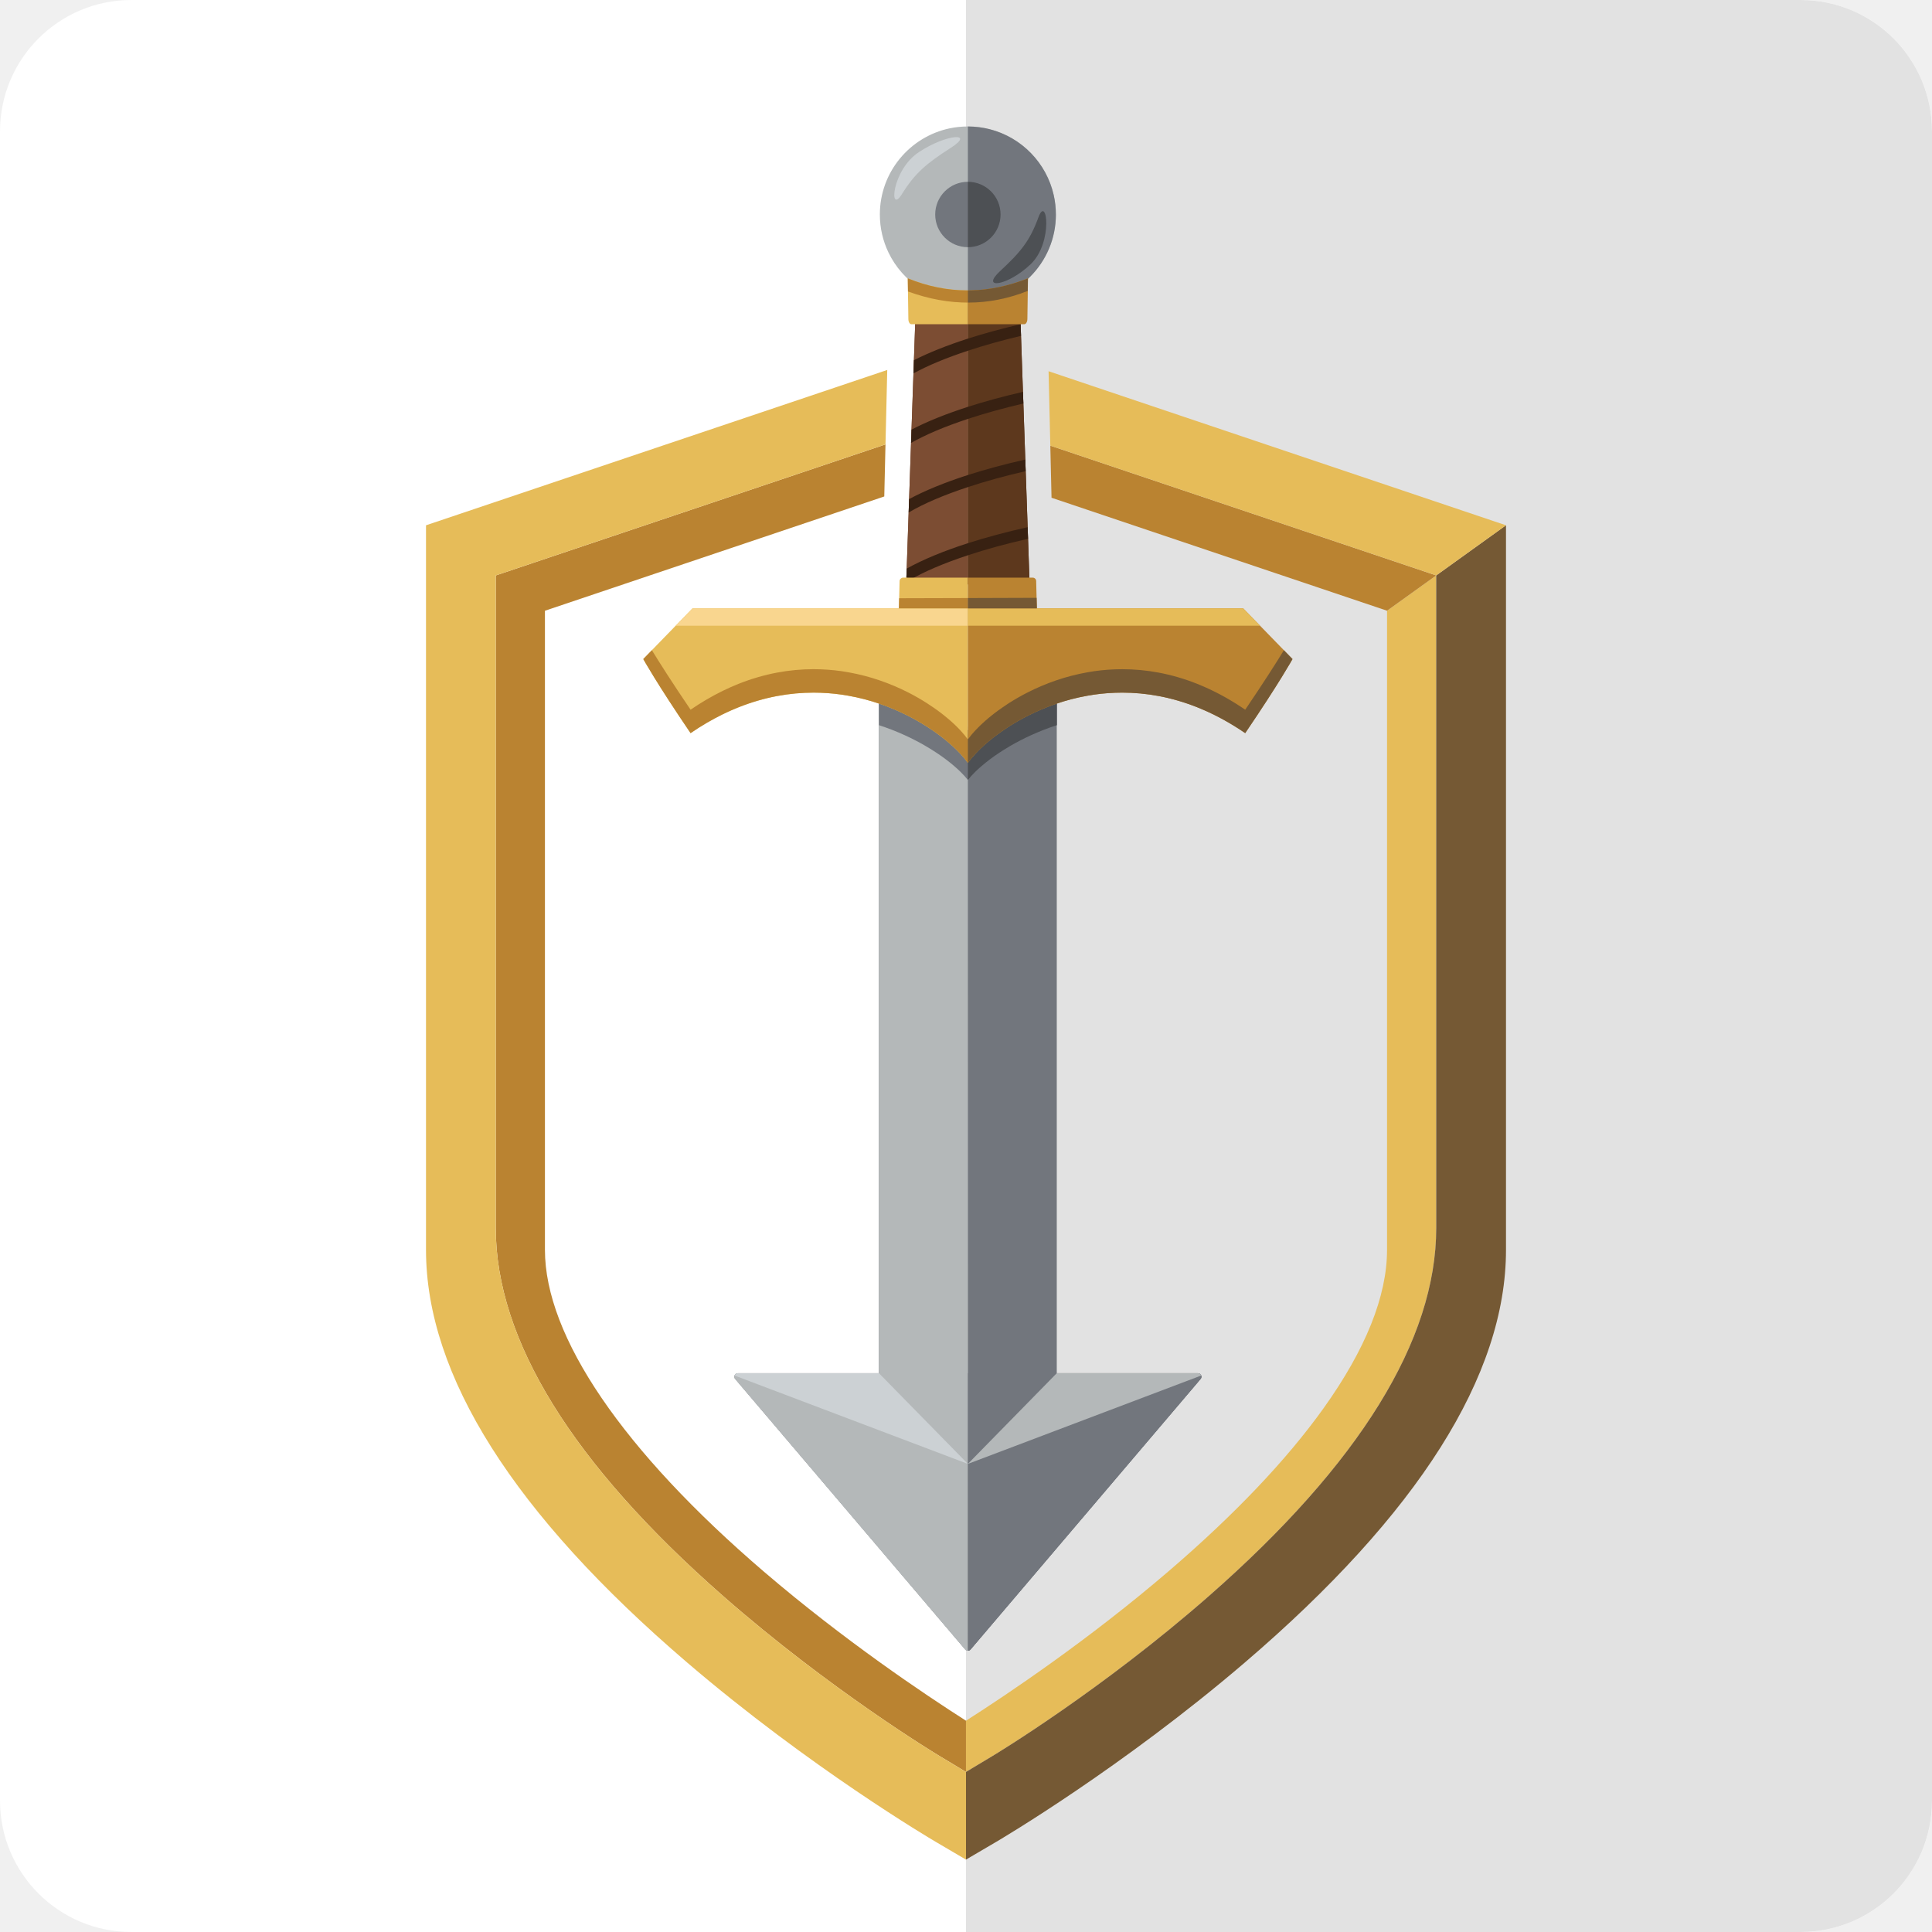
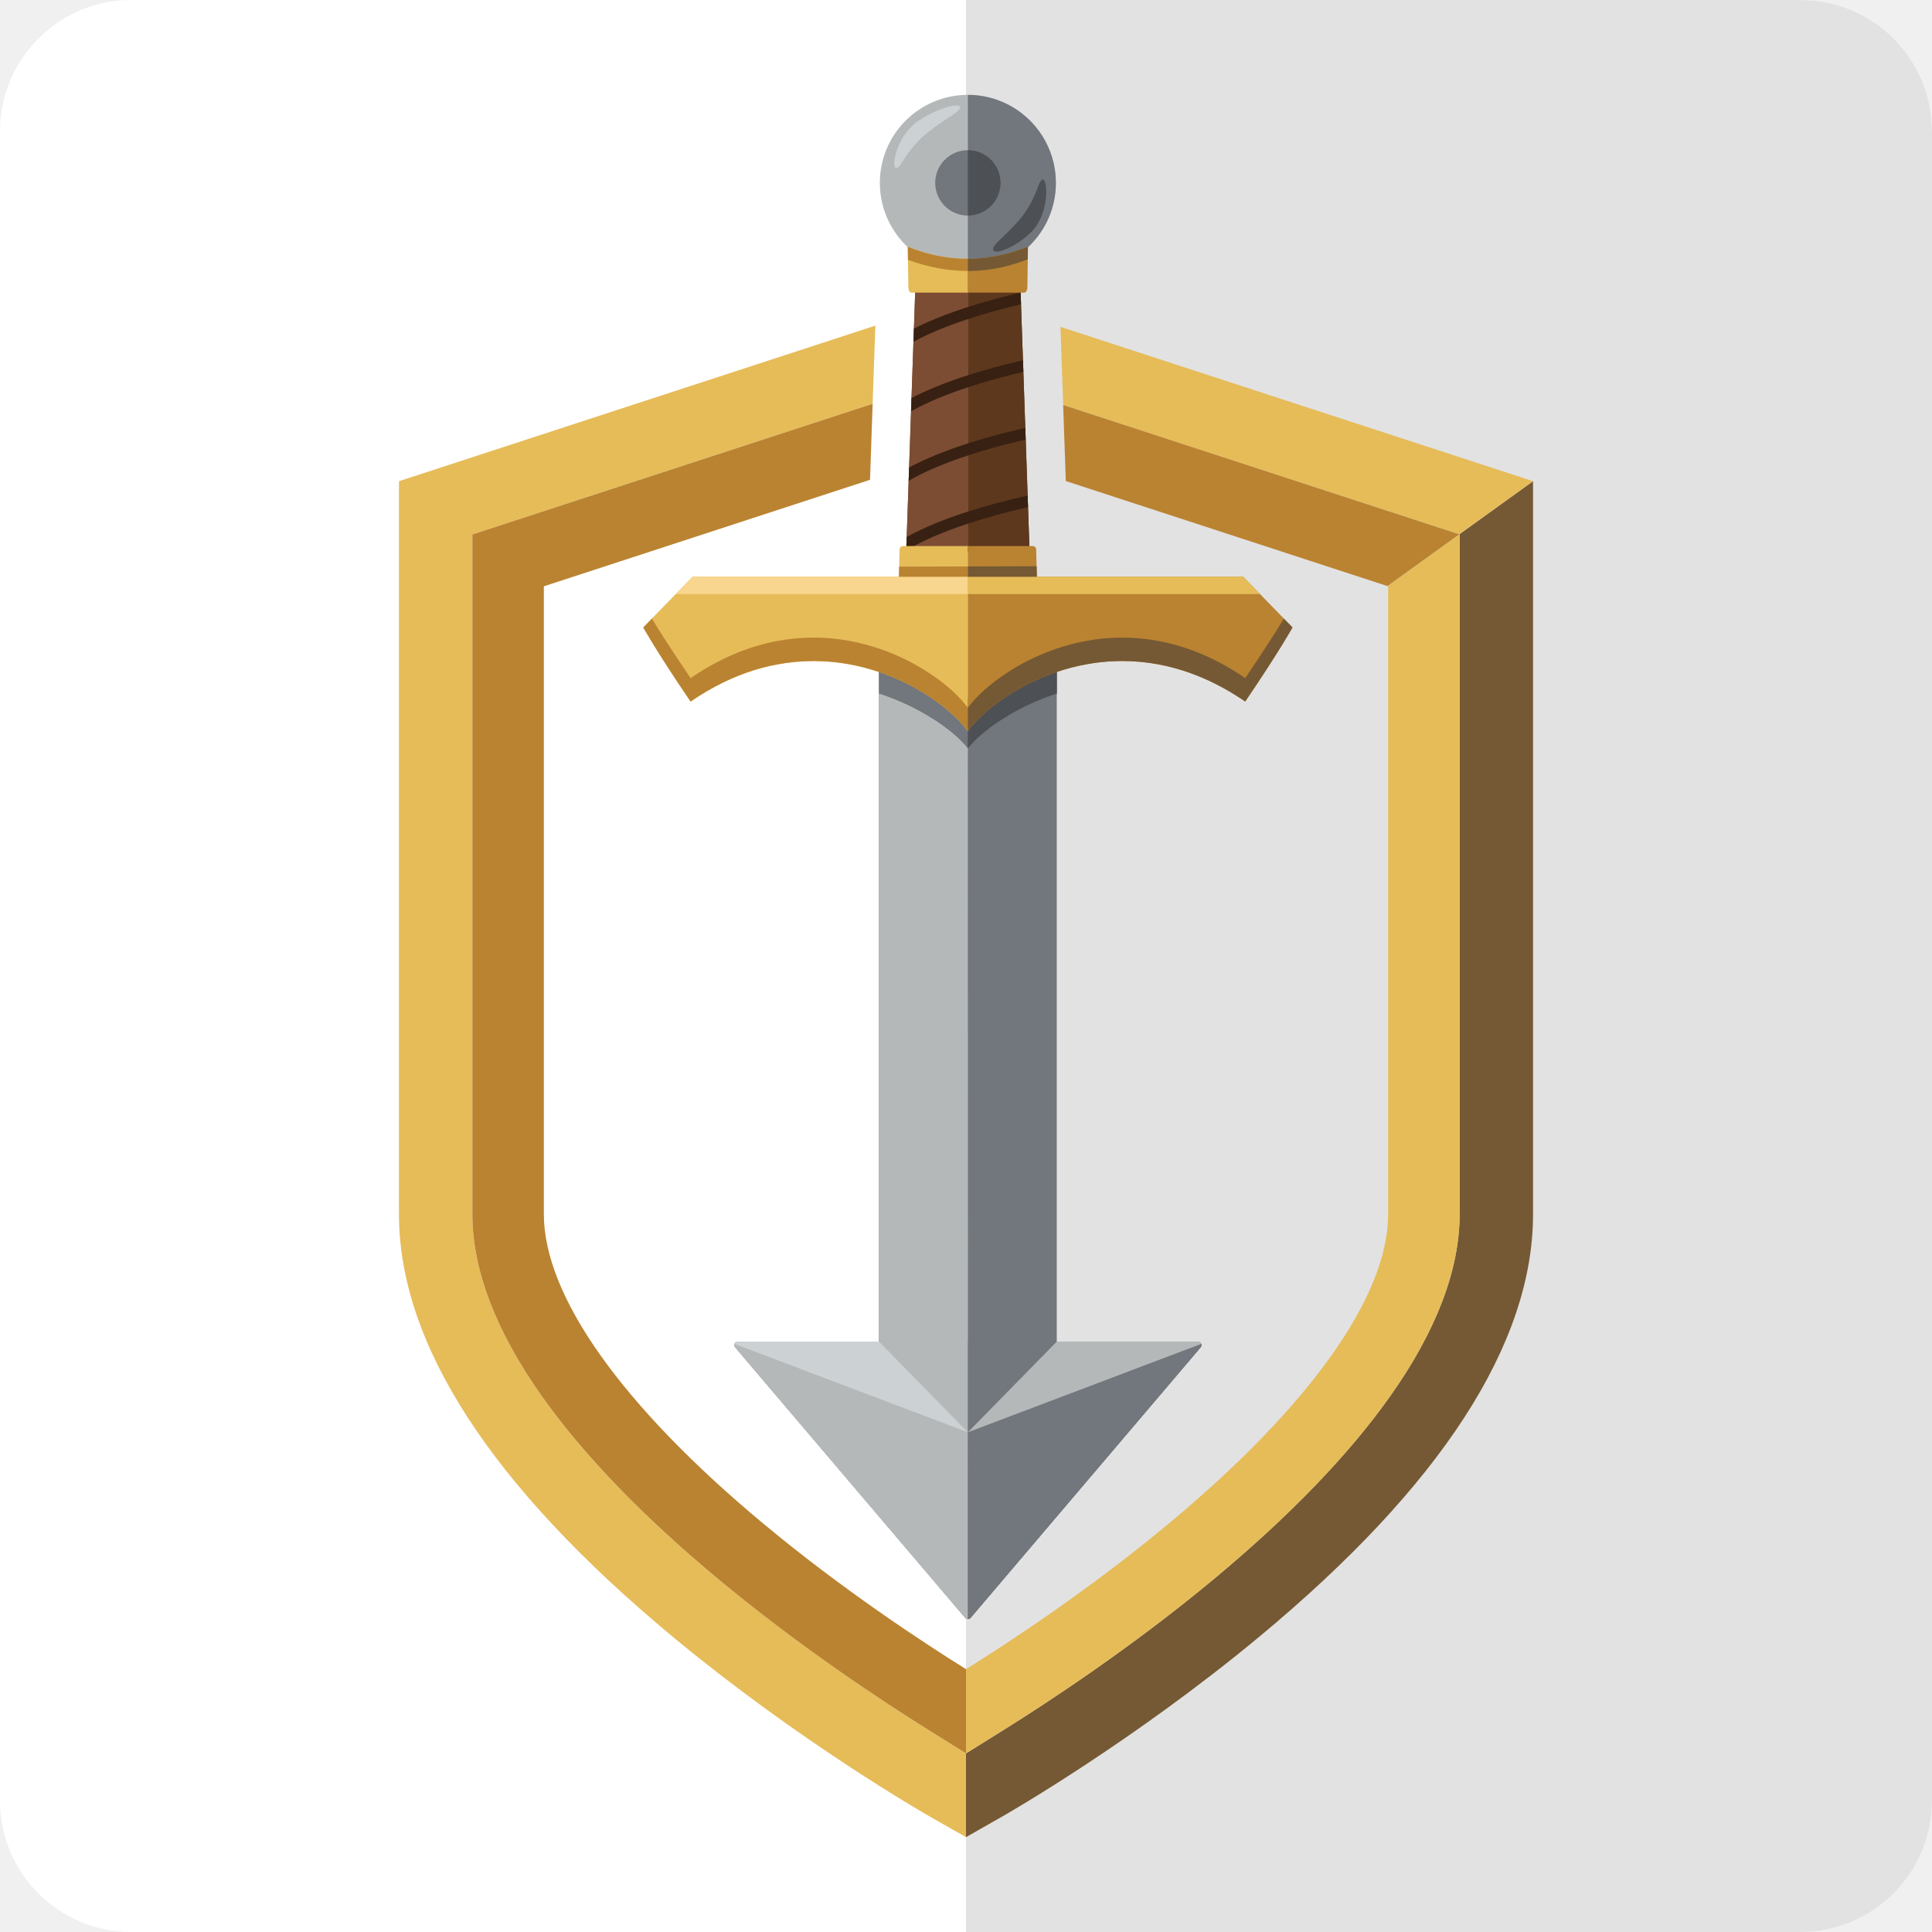
<svg xmlns="http://www.w3.org/2000/svg" id="Ebene_2" data-name="Ebene 2" viewBox="0 0 1000 1000">
  <defs>
    <style>
      .cls-1 {
        fill: #382112;
      }

      .cls-2 {
        fill: #b4b8b9;
      }

      .cls-3 {
        fill: #f9d68f;
      }

      .cls-4 {
        fill: #fff;
      }

      .cls-5 {
        fill: #e2e2e2;
      }

      .cls-6 {
        fill: #7c4d33;
      }

      .cls-7 {
        fill: #4d5054;
      }

      .cls-8 {
        fill: #72767d;
      }

      .cls-9 {
        fill: #ccd1d4;
      }

      .cls-10 {
        fill: #e6bc59;
      }

      .cls-11 {
        fill: #ba8331;
      }

      .cls-12 {
        fill: #5d381d;
      }

      .cls-13 {
        fill: #755934;
      }
    </style>
  </defs>
-   <g id="Ebene_2-2" data-name="Ebene 2">
+   <g id="hintergrund">
    <rect id="background" class="cls-4" width="1000" height="1000" rx="68" ry="68" />
    <path class="cls-5" d="M932,0h-432v1000h432c37.56,0,68-30.44,68-68V68c0-37.56-30.44-68-68-68Z" />
+   </g>
+   <g id="v2">
    <g>
      <g>
-         <path class="cls-10" d="M743.37,297.85l-25.44,18.27v330.82c0,23.89-11.06,51.47-32.86,81.97-19.08,26.68-46.03,55.03-80.09,84.26-41.26,35.41-83.09,63.51-104.99,77.47v26.52h.01l13.57-8.16c2.3-1.38,56.84-34.36,112.16-82.89,78.08-68.5,117.66-132.58,117.66-190.5v-337.75h-.01Z" />
-         <path class="cls-13" d="M743.39,297.85v337.75c0,57.92-39.59,122.01-117.66,190.5-55.32,48.52-109.85,81.51-112.16,82.89l-13.57,8.16h-.01v45.38s15.6-9.16,15.6-9.16c2.63-1.54,65.27-38.51,128.79-92.9,89.66-76.77,135.12-148.62,135.12-213.54v-375.05l-36.11,25.96ZM486.43,908.99l13.56,8.16h0s-13.56-8.16-13.56-8.16Z" />
-         <path class="cls-11" d="M282.06,646.94v-330.82l175.64-59.15.63-26.95-201.72,67.83v337.75c0,57.92,39.59,122.01,117.66,190.5,55.32,48.52,109.85,81.51,112.16,82.89l13.56,8.16v-26.52c-21.74-13.86-63.15-41.67-104.33-76.92-73.25-62.72-113.6-121.96-113.6-166.78ZM543.64,230.68l.63,26.95,115.94,39.04,1.44.48,56.29,18.96,25.44-18.27-199.74-67.17Z" />
-         <path class="cls-10" d="M486.43,908.99c-2.3-1.38-56.84-34.36-112.16-82.89-78.08-68.5-117.66-132.58-117.66-190.5v-337.75l201.72-67.83.91-38.53-238.74,80.4v375.05c0,64.93,45.46,136.77,135.12,213.54,63.52,54.39,126.16,91.36,128.79,92.9l15.59,9.16v-45.38s-13.57-8.16-13.57-8.16ZM542.74,192.15l.9,38.53,199.74,67.17,36.13-25.96-236.76-79.74Z" />
+         <path class="cls-10" d="M480.43,895.35c-22.24-13.86-65.96-42.46-108.92-78.21-38.95-32.42-69.51-64.1-90.84-94.17-24-33.83-36.17-65.64-36.17-94.52v-351.83l25.52-8.33,181.66-59.31,1.4-40.44-246.58,80.52v379.39c0,67.08,47.62,140.63,141.55,218.6,65.78,54.6,130.67,91.74,133.4,93.29l18.55,10.56v-43.34l-19.57-12.21Z" />
+         <path class="cls-11" d="M395.18,788.7c-73.31-61.02-113.68-117.93-113.68-160.25v-324.98l168.82-55.13,1.36-39.36-181.66,59.31-25.52,8.33v351.83c0,28.88,12.17,60.69,36.17,94.52,21.33,30.07,51.89,61.75,90.84,94.17,42.96,35.75,86.68,64.35,108.92,78.21l19.57,12.21v-43.61c-23.02-14.35-64.2-41.44-104.82-75.25Z" />
      </g>
      <g>
-         <path class="cls-8" d="M621.42,713.76l-119.06,140.02c-.72.84-2.04.84-2.76,0l-119.06-140.02c-1.01-1.17-.17-2.98,1.37-2.98h73.04v-358.04c18.8,6.83,34.86,0,39.49,5.93l6.53,19.25,9.32-4.34c4.64-5.93,17.9-14.02,36.69-20.84v358.04h73.04c1.55,0,2.39,1.81,1.38,2.98Z" />
-         <polygon class="cls-2" points="500.97 377.92 500.25 375.79 500.97 376.14 500.97 377.92" />
-         <path class="cls-2" d="M501.06,854.4c-.53.02-1.08-.19-1.46-.63l-119.06-140.02c-1.01-1.17-.17-2.98,1.37-2.98h73.04v-337.79c4.76,1.55,9.25,3.31,13.44,5.24.93.43,1.86.86,2.77,1.3.8.4,1.61.8,2.4,1.22.08.04.18.08.26.13h.01c.86.45,1.73.9,2.57,1.37h.01c.84.46,1.67.92,2.47,1.4,1.21.7,2.39,1.42,3.53,2.13.76.47,1.49.96,2.21,1.43.72.47,1.43.96,2.12,1.43.34.25.67.49,1.02.72.66.47,1.31.96,1.94,1.43.63.47,1.24.95,1.83,1.42.44.35.86.7,1.29,1.05.41.34.83.69,1.23,1.04.53.46,1.05.91,1.54,1.37.5.45.97.89,1.42,1.34,1.57,1.54,2.9,2.99,3.95,4.34l.08,453.05Z" />
-         <path class="cls-8" d="M621.42,713.76l-119.06,140.02c-.37.43-.88.64-1.38.63l.05-143.63h119.01c1.55,0,2.39,1.81,1.38,2.98Z" />
-         <path class="cls-2" d="M380.22,711.98c-.21.57-.15,1.24.32,1.78l119.06,140.02c.37.41.85.63,1.37.63v-96.69l-120.75-45.73Z" />
-         <path class="cls-9" d="M381.91,710.78c-1.01,0-1.7.78-1.79,1.64.02-.15.05-.3.1-.44l120.75,45.73-46.02-46.94h-73.04Z" />
-         <path class="cls-8" d="M621.74,711.97c.21.57.14,1.26-.32,1.79l-119.07,140.01c-.37.41-.85.63-1.37.63v-96.69s120.77-45.74,120.77-45.74Z" />
-         <path class="cls-2" d="M620.02,710.78c1.01,0,1.73.74,1.82,1.6-.02-.15-.05-.27-.1-.41l-120.77,45.74,46.01-46.94h73.04Z" />
-       </g>
-       <path class="cls-8" d="M546.99,355.1v20.25c-4.76,1.55-9.24,3.33-13.43,5.24-.93.43-1.86.86-2.77,1.3-.82.4-1.62.8-2.41,1.22h-.01c-.08.04-.17.08-.25.13-.88.45-1.74.91-2.58,1.37-.69.38-1.37.76-2.04,1.14-.3.18-.59.35-.89.52-1.05.62-2.08,1.24-3.08,1.87-.76.47-1.5.95-2.22,1.43-.72.47-1.43.96-2.12,1.43-.34.24-.67.49-1.01.72-.67.47-1.33.96-1.95,1.43-.63.47-1.24.95-1.83,1.42-.88.7-1.72,1.4-2.52,2.09-.53.46-1.04.91-1.54,1.37-.5.45-.97.9-1.42,1.34-1.57,1.54-2.9,2.99-3.95,4.34-1.05-1.35-2.38-2.8-3.95-4.34-.45-.45-.92-.89-1.42-1.34-.49-.46-1.01-.91-1.54-1.37-.4-.35-.82-.7-1.23-1.04-.43-.35-.85-.7-1.29-1.05-.59-.47-1.21-.95-1.83-1.42-.63-.47-1.28-.96-1.94-1.43-.34-.24-.67-.47-1.02-.72-.69-.47-1.4-.96-2.12-1.43-.72-.47-1.46-.96-2.21-1.43-1.14-.71-2.32-1.43-3.53-2.13-.8-.47-1.63-.93-2.47-1.4h-.01c-.84-.47-1.7-.92-2.57-1.37h-.01c-.08-.05-.18-.09-.26-.13-.79-.41-1.6-.82-2.4-1.22-.91-.44-1.83-.88-2.77-1.3-4.19-1.93-8.69-3.69-13.44-5.24v-20.25c18.8,6.83,34.86,0,39.49,5.93l6.53,19.25,9.32-4.34c4.64-5.93,17.9-14.02,36.69-20.84Z" />
-       <path class="cls-7" d="M546.99,355.1v20.25c-4.76,1.55-9.24,3.33-13.43,5.24-.93.43-1.86.86-2.77,1.3-.82.4-1.62.8-2.41,1.22h-.01c-.08.04-.17.08-.25.13-.88.45-1.74.91-2.58,1.37-.69.38-1.37.76-2.04,1.14-.3.18-.59.35-.89.52-1.05.62-2.08,1.24-3.08,1.87-.76.47-1.5.95-2.22,1.43-.72.47-1.43.96-2.12,1.43-.34.24-.67.49-1.01.72-.67.47-1.33.96-1.95,1.43-.63.47-1.24.95-1.83,1.42-.88.7-1.72,1.4-2.52,2.09-.53.46-1.04.91-1.54,1.37-.5.45-.97.9-1.42,1.34-1.57,1.54-2.9,2.99-3.95,4.34v-23.44l9.32-4.34c4.64-5.93,17.9-14.02,36.69-20.84Z" />
-       <g>
-         <path class="cls-10" d="M506.1,388.87c-.47.47-.92.95-1.35,1.41-1.49,1.61-2.76,3.15-3.76,4.57v-79.98h-142.52l-25.51,26.25s6.78,12.29,24.48,38.34c1.4-.96,2.79-1.88,4.18-2.76,1.39-.87,2.77-1.72,4.16-2.54,1.39-.81,2.77-1.59,4.15-2.32,1.38-.74,2.76-1.44,4.12-2.11,1.37-.67,2.73-1.31,4.1-1.91,1.37-.6,2.72-1.18,4.08-1.71,13.53-5.39,26.61-7.6,38.84-7.6,4.97,0,9.82.36,14.48,1.02,1.17.18,2.33.36,3.48.56,11.48,2.02,21.88,5.81,30.84,10.35.89.45,1.77.91,2.64,1.38.77.42,1.54.85,2.29,1.29.08.04.17.09.25.14h.01c.82.48,1.65.95,2.45,1.45h.01c.8.49,1.59.98,2.36,1.47,1.15.74,2.28,1.5,3.37,2.25.72.5,1.42,1.01,2.11,1.51.69.5,1.37,1.01,2.02,1.51.33.26.64.51.97.76.63.5,1.25,1.01,1.85,1.51.6.5,1.19,1,1.75,1.5.42.37.82.74,1.23,1.11.4.36.79.72,1.17,1.1.51.49,1.01.96,1.47,1.45.47.48.93.94,1.36,1.41,1.5,1.63,2.77,3.16,3.77,4.59,1.01-1.42,2.27-2.96,3.77-4.59.43-.46.88-.94,1.36-1.41.27-.28.56-.56.84-.83-.28.28-.57.56-.85.84Z" />
-         <path class="cls-11" d="M669,341.12s-6.78,12.29-24.48,38.34c-7.17-4.91-14.29-8.84-21.29-11.89-1.17-.52-2.33-1.01-3.5-1.47-13.54-5.38-26.6-7.6-38.84-7.6-4.98,0-9.82.36-14.5,1.02-1.16.18-2.33.37-3.47.57-11.48,2.02-21.89,5.81-30.85,10.35-.89.45-1.77.91-2.64,1.37-.78.43-1.55.85-2.31,1.29h-.01c-.07.04-.15.08-.24.13-.83.47-1.66.97-2.46,1.46-.65.4-1.31.79-1.94,1.2-.28.19-.57.38-.85.56-1.01.65-1.99,1.31-2.93,1.98-.72.5-1.43.99-2.12,1.5-.7.51-1.37,1.02-2.02,1.51-.33.25-.65.52-.97.77-.64.5-1.25,1.01-1.86,1.5-.6.51-1.18,1.01-1.75,1.5-.84.75-1.63,1.48-2.4,2.21-.51.49-.99.97-1.48,1.46-.47.47-.92.95-1.35,1.41-1.49,1.61-2.76,3.15-3.76,4.57v-79.98s142.49,0,142.49,0l25.52,26.25Z" />
-         <path class="cls-11" d="M500.97,382.74s0-.01.01-.01v12.12s-.01.01-.01.02c-1.01-1.43-2.27-2.97-3.77-4.59-.43-.47-.88-.93-1.35-1.41-.47-.49-.97-.97-1.48-1.46-.38-.37-.77-.73-1.17-1.1-.4-.37-.82-.73-1.23-1.11-.57-.5-1.15-.99-1.75-1.5-.59-.5-1.22-1.01-1.85-1.5-.33-.25-.65-.51-.98-.77-.65-.5-1.33-1.01-2.01-1.51-.7-.5-1.4-1.01-2.12-1.5-1.09-.76-2.21-1.51-3.37-2.26-.76-.5-1.55-.98-2.35-1.47h-.01c-.8-.5-1.62-.98-2.45-1.46h-.01c-.08-.05-.17-.09-.25-.13-.76-.44-1.53-.86-2.3-1.29-.86-.46-1.75-.92-2.64-1.37-8.96-4.54-19.37-8.33-30.85-10.35-1.15-.2-2.31-.39-3.48-.57-4.66-.66-9.51-1.02-14.48-1.02-12.24,0-25.3,2.21-38.84,7.6-1.36.53-2.71,1.11-4.08,1.72-1.36.59-2.73,1.23-4.09,1.91-1.37.67-2.75,1.38-4.13,2.12-1.37.73-2.76,1.51-4.14,2.32-1.4.82-2.77,1.67-4.17,2.54-1.38.89-2.78,1.8-4.18,2.76-17.7-26.04-24.48-38.34-24.48-38.34l4.46-4.59c3.81,6.24,10.25,16.42,20.02,30.8,1.4-.96,2.79-1.87,4.18-2.76,1.4-.88,2.77-1.73,4.17-2.54,1.38-.8,2.77-1.59,4.14-2.32,1.38-.73,2.76-1.43,4.13-2.12,1.36-.67,2.73-1.3,4.09-1.91,1.37-.6,2.72-1.17,4.08-1.72,13.54-5.38,26.6-7.6,38.84-7.6,4.97,0,9.82.36,14.48,1.02,1.17.18,2.33.37,3.48.57,11.48,2.02,21.89,5.81,30.85,10.35.89.45,1.77.91,2.64,1.37.77.43,1.54.85,2.3,1.29.08.04.17.08.25.13h.01c.83.47,1.64.96,2.45,1.46h.01c.8.49,1.6.97,2.35,1.48,1.16.73,2.28,1.49,3.37,2.25.72.5,1.42,1.01,2.12,1.5.69.51,1.36,1.02,2.01,1.51.33.26.65.52.98.77.63.5,1.25,1.01,1.85,1.51.6.5,1.18.99,1.75,1.49.41.38.83.75,1.23,1.11.4.37.79.73,1.17,1.1.51.49,1.01.97,1.48,1.46.47.47.92.93,1.35,1.41,1.5,1.63,2.77,3.16,3.77,4.59Z" />
-         <path class="cls-13" d="M669,341.12s-6.78,12.29-24.48,38.34c-7.17-4.91-14.29-8.84-21.29-11.89-1.17-.52-2.33-1.01-3.5-1.47-13.54-5.38-26.6-7.6-38.84-7.6-4.98,0-9.82.36-14.5,1.02-1.16.18-2.33.37-3.47.57-11.48,2.02-21.89,5.81-30.85,10.35-.89.45-1.77.91-2.64,1.37-.78.43-1.55.85-2.31,1.29h-.01c-.07.04-.15.08-.24.13-.83.47-1.66.97-2.46,1.46-.65.4-1.31.79-1.94,1.2-.28.19-.57.38-.85.56-1.01.65-1.99,1.31-2.93,1.98-.72.5-1.43.99-2.12,1.5-.7.51-1.37,1.02-2.02,1.51-.33.25-.65.52-.97.77-.64.5-1.25,1.01-1.86,1.5-.6.51-1.18,1.01-1.75,1.5-.84.75-1.63,1.48-2.4,2.21-.51.49-.99.97-1.48,1.46-.47.47-.92.95-1.35,1.41-.38.4-.73.8-1.08,1.2-1.03,1.17-1.93,2.31-2.69,3.37v-12.13c.51-.72,1.09-1.48,1.74-2.26.3-.37.62-.73.95-1.1.07-.09.15-.19.25-.28.26-.31.54-.62.83-.92.43-.46.88-.93,1.35-1.41.49-.49.97-.97,1.48-1.46.77-.73,1.56-1.47,2.4-2.21.57-.5,1.15-.99,1.75-1.5.6-.5,1.22-1.01,1.86-1.5.32-.25.64-.52.97-.77.65-.5,1.33-1.01,2.02-1.51.69-.51,1.4-1.01,2.12-1.5.95-.66,1.93-1.33,2.93-1.98.28-.18.57-.37.85-.56.63-.4,1.29-.79,1.94-1.2.8-.49,1.63-.98,2.46-1.46.08-.05.17-.09.24-.13h.01c.76-.44,1.53-.86,2.31-1.29.86-.46,1.75-.92,2.64-1.37,8.96-4.54,19.37-8.33,30.85-10.35,1.14-.2,2.31-.39,3.47-.57,4.67-.66,9.51-1.02,14.5-1.02,12.24,0,25.3,2.21,38.84,7.6,1.17.46,2.33.95,3.5,1.47,6.99,3.05,14.12,6.98,21.29,11.89,9.76-14.37,16.21-24.55,20.02-30.79l4.46,4.58Z" />
-         <polygon class="cls-3" points="500.97 314.87 500.97 323.86 349.72 323.86 358.47 314.87 500.97 314.87" />
-         <polygon class="cls-10" points="652.22 323.86 500.97 323.86 500.97 314.87 643.48 314.87 652.22 323.86" />
+         <path class="cls-13" d="M755.32,276.56l.18.06v351.83c0,28.88-12.17,60.69-36.17,94.52-21.33,30.07-51.89,61.75-90.84,94.17-42.96,35.75-86.68,64.35-108.92,78.21l-19.57,12.21v43.34l18.55-10.56c2.73-1.55,67.62-38.69,133.4-93.29,93.93-77.97,141.55-151.52,141.55-218.6V249.06l-38.18,27.5Z" />
+         <path class="cls-10" d="M755.32,276.56l-37.2,26.79.38.12v324.98c0,42.32-40.37,99.23-113.68,160.25-40.62,33.81-81.8,60.91-104.82,75.25v43.61l19.57-12.21c22.24-13.86,65.96-42.46,108.92-78.21,38.95-32.42,69.51-64.1,90.84-94.17,24-33.83,36.17-65.64,36.17-94.52v-351.83l-.18-.06Z" />
      </g>
      <g>
-         <polygon class="cls-12" points="500.98 302.45 532.93 302.45 527.88 156.64 527.78 156.64 500.98 156.64 500.98 302.45" />
-         <polygon class="cls-6" points="474.17 156.64 474.07 156.64 469.03 302.45 500.98 302.45 500.98 156.64 474.17 156.64" />
-         <polygon class="cls-12" points="532.92 302.45 500.97 302.45 500.97 156.63 527.88 156.63 528 159.97 528.27 167.81 528.47 173.84 529.48 202.83 529.69 208.85 530.69 237.85 530.9 243.86 531.9 272.88 532.11 278.89 532.92 302.45" />
-         <polygon class="cls-6" points="500.97 156.63 500.97 302.45 469.02 302.45 469.15 298.6 469.31 294.32 470.31 265.24 470.55 258.33 471.56 229.26 471.79 222.37 472.81 193.26 473.05 186.43 473.96 159.97 474.08 156.63 500.97 156.63" />
-         <path class="cls-1" d="M469.15,298.6l1.17,1.96c7.62-4.53,18.19-9.04,30.65-13.15,9.43-3.12,19.95-6.01,31.13-8.53l-.2-6.01c-11.13,2.47-21.55,5.28-30.93,8.29-12.63,4.06-23.41,8.52-31.66,13.15l-.15,4.28Z" />
-         <path class="cls-1" d="M529.69,208.85c-10.28,2.39-19.97,5.09-28.72,7.98-11.81,3.89-21.9,8.14-29.42,12.44l.24-6.89c7.89-4.14,17.78-8.13,29.18-11.8,8.7-2.8,18.28-5.41,28.51-7.75l.21,6.02Z" />
-         <path class="cls-1" d="M530.9,243.86c-10.72,2.46-20.84,5.25-29.93,8.26-12.46,4.11-23.03,8.61-30.65,13.15v-.02s.22-6.91.22-6.91c8.08-4.38,18.42-8.6,30.42-12.47,9.04-2.9,19.03-5.6,29.71-8.01l.21,6.01Z" />
-         <path class="cls-1" d="M528.47,173.84c-9.82,2.32-19.1,4.92-27.5,7.7-11.16,3.68-20.79,7.67-28.16,11.73l.24-6.84c7.68-3.9,17.12-7.68,27.93-11.16,8.35-2.69,17.52-5.18,27.3-7.45l.2,6.02Z" />
+         <path class="cls-10" d="M548.89,169.18l1.4,40.44,179.69,58.67,25.34,8.27,38.18-27.5-244.61-79.88Z" />
+         <path class="cls-11" d="M729.98,268.29l-179.69-58.67,1.37,39.37,166.46,54.36,37.2-26.79-25.34-8.27Z" />
      </g>
-       <g>
-         <path class="cls-10" d="M467.47,298.99h33.5v15.88h-35.7l.27-10.64.08-3.43c.02-.95.75-1.72,1.67-1.8.06-.01.12-.01.18-.01Z" />
-         <path class="cls-11" d="M536.41,304.23l-.08-3.49c-.02-.97-.82-1.75-1.79-1.75h-33.57v15.88h35.71l-.27-10.64Z" />
-         <polygon class="cls-11" points="500.97 309.55 500.97 314.87 465.27 314.87 465.4 309.65 500.97 309.55" />
-         <polygon class="cls-13" points="536.68 314.87 500.97 314.87 500.97 309.55 536.54 309.43 536.68 314.87" />
-       </g>
-       <g>
-         <path class="cls-2" d="M546.53,111.02c0,25.16-20.39,45.56-45.56,45.56-18.13,0-33.78-10.59-41.12-25.93-2.84-5.94-4.44-12.6-4.44-19.63,0-21.93,15.5-40.24,36.14-44.59,3.04-.64,6.19-.97,9.42-.97,3.95,0,7.8.51,11.45,1.46,16.42,4.25,29.24,17.43,32.98,34.04.73,3.23,1.12,6.6,1.12,10.06Z" />
-         <path class="cls-8" d="M546.53,111.02c0,25.16-20.39,45.56-45.56,45.56v-91.11c3.95,0,7.8.51,11.45,1.46,16.42,4.25,29.24,17.43,32.98,34.04.73,3.23,1.12,6.6,1.12,10.06Z" />
-         <circle class="cls-8" cx="500.98" cy="111.02" r="16.92" />
-         <path class="cls-7" d="M517.89,111.02c0,9.35-7.57,16.92-16.92,16.92v-33.84c9.35,0,16.92,7.57,16.92,16.92Z" />
-         <path class="cls-9" d="M466.81,100.5c-6.75,10.88-5.4-12.37,8.79-21.76,14.19-9.4,29.31-10.42,16.59-2.26-12.71,8.16-18.63,13.14-25.38,24.02Z" />
-         <path class="cls-7" d="M537.48,112.5c4.38-12.05,7.83,12.93-4.01,24.25-11.84,11.32-26.41,13.37-15.75,3.5s15.39-15.7,19.76-27.74Z" />
-       </g>
-       <g>
-         <path class="cls-11" d="M532.08,144.09l-.31,21.02c-.01,1.5-.73,2.71-1.6,2.71h-29.2v-17.49c.57-.01,1.12-.01,1.69-.02,9.86-.19,19.65-2.26,29.37-6.19.01-.01.04-.01.05-.02Z" />
-         <path class="cls-10" d="M500.97,167.81v-17.49c.07,0,.14,0,.21,0-10.37,0-20.81-2.07-31.32-6.23l.31,21.11c.02,1.45.71,2.62,1.55,2.62h58.44s0,0,0,0h-29.2Z" />
-         <path class="cls-11" d="M531.94,150.58l.09-6.5c-20.92,8.27-41.64,8.36-62.16,0l.1,6.79c21.46,7.82,42.1,7.63,61.97-.29Z" />
-         <path class="cls-13" d="M532.03,144.09v.02l-.09,6.47c-10.13,4.03-20.45,6.06-30.97,6.05v-6.31c.57-.01,1.12-.01,1.69-.02,9.74-.25,19.52-2.33,29.37-6.21Z" />
-       </g>
+     </g>
+     <g>
+       <path class="cls-8" d="M621.42,697.4l-119.06,140.02c-.72.84-2.04.84-2.76,0l-119.06-140.02c-1.01-1.17-.17-2.98,1.37-2.98h73.04v-358.04c18.8,6.83,34.86,0,39.49,5.93l6.53,19.25,9.32-4.34c4.64-5.93,17.9-14.02,36.69-20.84v358.04h73.04c1.55,0,2.39,1.81,1.38,2.98Z" />
+       <polygon class="cls-2" points="500.97 361.56 500.25 359.43 500.97 359.78 500.97 361.56" />
+       <path class="cls-2" d="M501.06,838.04c-.53.02-1.08-.19-1.46-.63l-119.06-140.02c-1.01-1.17-.17-2.98,1.37-2.98h73.04v-337.79c4.76,1.55,9.25,3.31,13.44,5.24.93.43,1.86.86,2.77,1.3.8.4,1.61.8,2.4,1.22.08.04.18.08.26.13h.01c.86.45,1.73.9,2.57,1.37h.01c.84.46,1.67.92,2.47,1.4,1.21.7,2.39,1.42,3.53,2.13.76.47,1.49.96,2.21,1.43.72.47,1.43.96,2.12,1.43.34.25.67.49,1.02.72.66.47,1.31.96,1.94,1.43.63.47,1.24.95,1.83,1.42.44.35.86.7,1.29,1.05.41.34.83.69,1.23,1.04.53.46,1.05.91,1.54,1.37.5.45.97.89,1.42,1.34,1.57,1.54,2.9,2.99,3.95,4.34l.08,453.05Z" />
+       <path class="cls-8" d="M621.42,697.4l-119.06,140.02c-.37.43-.88.64-1.38.63l.05-143.63h119.01c1.55,0,2.39,1.81,1.38,2.98Z" />
+       <path class="cls-2" d="M380.22,695.62c-.21.57-.15,1.24.32,1.78l119.06,140.02c.37.41.85.63,1.37.63v-96.69l-120.75-45.73Z" />
+       <path class="cls-9" d="M381.91,694.42c-1.01,0-1.7.78-1.79,1.64.02-.15.05-.3.1-.44l120.75,45.73-46.02-46.94h-73.04Z" />
+       <path class="cls-8" d="M621.74,695.61c.21.57.14,1.26-.32,1.79l-119.07,140.01c-.37.41-.85.63-1.37.63v-96.69s120.77-45.74,120.77-45.74Z" />
+       <path class="cls-2" d="M620.02,694.42c1.01,0,1.73.74,1.82,1.6-.02-.15-.05-.27-.1-.41l-120.77,45.74,46.01-46.94h73.04Z" />
+     </g>
+     <path class="cls-8" d="M546.99,338.74v20.25c-4.76,1.55-9.24,3.33-13.43,5.24-.93.43-1.86.86-2.77,1.3-.82.4-1.62.8-2.41,1.22h-.01c-.08.04-.17.08-.25.13-.88.45-1.74.91-2.58,1.37-.69.38-1.37.76-2.04,1.14-.3.18-.59.35-.89.52-1.05.62-2.08,1.24-3.08,1.87-.76.47-1.5.95-2.22,1.43-.72.47-1.43.96-2.12,1.43-.34.24-.67.49-1.01.72-.67.47-1.33.96-1.95,1.43-.63.47-1.24.95-1.83,1.42-.88.7-1.72,1.4-2.52,2.09-.53.46-1.04.91-1.54,1.37-.5.45-.97.9-1.42,1.34-1.57,1.54-2.9,2.99-3.95,4.34-1.05-1.35-2.38-2.8-3.95-4.34-.45-.45-.92-.89-1.42-1.34-.49-.46-1.01-.91-1.54-1.37-.4-.35-.82-.7-1.23-1.04-.43-.35-.85-.7-1.29-1.05-.59-.47-1.21-.95-1.83-1.42-.63-.47-1.28-.96-1.94-1.43-.34-.24-.67-.47-1.02-.72-.69-.47-1.4-.96-2.12-1.43-.72-.47-1.46-.96-2.21-1.43-1.14-.71-2.32-1.43-3.53-2.13-.8-.47-1.63-.93-2.47-1.4h-.01c-.84-.47-1.7-.92-2.57-1.37h-.01c-.08-.05-.18-.09-.26-.13-.79-.41-1.6-.82-2.4-1.22-.91-.44-1.83-.88-2.77-1.3-4.19-1.93-8.69-3.69-13.44-5.24v-20.25c18.8,6.83,34.86,0,39.49,5.93l6.53,19.25,9.32-4.34c4.64-5.93,17.9-14.02,36.69-20.84Z" />
+     <path class="cls-7" d="M546.99,338.74v20.25c-4.76,1.55-9.24,3.33-13.43,5.24-.93.43-1.86.86-2.77,1.3-.82.4-1.62.8-2.41,1.22h-.01c-.08.04-.17.08-.25.13-.88.45-1.74.91-2.58,1.37-.69.38-1.37.76-2.04,1.14-.3.18-.59.35-.89.52-1.05.62-2.08,1.24-3.08,1.87-.76.47-1.5.95-2.22,1.43-.72.47-1.43.96-2.12,1.43-.34.24-.67.49-1.01.72-.67.47-1.33.96-1.95,1.43-.63.47-1.24.95-1.83,1.42-.88.7-1.72,1.4-2.52,2.09-.53.46-1.04.91-1.54,1.37-.5.45-.97.9-1.42,1.34-1.57,1.54-2.9,2.99-3.95,4.34v-23.44l9.32-4.34c4.64-5.93,17.9-14.02,36.69-20.84Z" />
+     <g>
+       <path class="cls-10" d="M506.1,372.51c-.47.47-.92.95-1.35,1.41-1.49,1.61-2.76,3.15-3.76,4.57v-79.98h-142.52l-25.51,26.25s6.78,12.29,24.48,38.34c1.4-.96,2.79-1.88,4.18-2.76,1.39-.87,2.77-1.72,4.16-2.54,1.39-.81,2.77-1.59,4.15-2.32,1.38-.74,2.76-1.44,4.12-2.11,1.37-.67,2.73-1.31,4.1-1.91,1.37-.6,2.72-1.18,4.08-1.71,13.53-5.39,26.61-7.6,38.84-7.6,4.97,0,9.82.36,14.48,1.02,1.17.18,2.33.36,3.48.56,11.48,2.02,21.88,5.81,30.84,10.35.89.45,1.77.91,2.64,1.38.77.42,1.54.85,2.29,1.29.08.04.17.09.25.14h.01c.82.48,1.65.95,2.45,1.45h.01c.8.49,1.59.98,2.36,1.47,1.15.74,2.28,1.5,3.37,2.25.72.5,1.42,1.01,2.11,1.51.69.5,1.37,1.01,2.02,1.51.33.26.64.51.97.76.63.5,1.25,1.01,1.85,1.51.6.5,1.19,1,1.75,1.5.42.37.82.74,1.23,1.11.4.36.79.72,1.17,1.1.51.49,1.01.96,1.47,1.45.47.48.93.94,1.36,1.41,1.5,1.63,2.77,3.16,3.77,4.59,1.01-1.42,2.27-2.96,3.77-4.59.43-.46.88-.94,1.36-1.41.27-.28.56-.56.84-.83-.28.28-.57.56-.85.84Z" />
+       <path class="cls-11" d="M669,324.76s-6.78,12.29-24.48,38.34c-7.17-4.91-14.29-8.84-21.29-11.89-1.17-.52-2.33-1.01-3.5-1.47-13.54-5.38-26.6-7.6-38.84-7.6-4.98,0-9.82.36-14.5,1.02-1.16.18-2.33.37-3.47.57-11.48,2.02-21.89,5.81-30.85,10.35-.89.45-1.77.91-2.64,1.37-.78.43-1.55.85-2.31,1.29h-.01c-.07.04-.15.08-.24.13-.83.47-1.66.97-2.46,1.46-.65.4-1.31.79-1.94,1.2-.28.19-.57.38-.85.56-1.01.65-1.99,1.31-2.93,1.98-.72.5-1.43.99-2.12,1.5-.7.51-1.37,1.02-2.02,1.51-.33.25-.65.52-.97.77-.64.5-1.25,1.01-1.86,1.5-.6.51-1.18,1.01-1.75,1.5-.84.75-1.63,1.48-2.4,2.21-.51.49-.99.97-1.48,1.46-.47.47-.92.95-1.35,1.41-1.49,1.61-2.76,3.15-3.76,4.57v-79.98s142.49,0,142.49,0l25.52,26.25Z" />
+       <path class="cls-11" d="M500.97,366.39s0-.01.01-.01v12.12s-.01.01-.01.02c-1.01-1.43-2.27-2.97-3.77-4.59-.43-.47-.88-.93-1.35-1.41-.47-.49-.97-.97-1.48-1.46-.38-.37-.77-.73-1.17-1.1-.4-.37-.82-.73-1.23-1.11-.57-.5-1.15-.99-1.75-1.5-.59-.5-1.22-1.01-1.85-1.5-.33-.25-.65-.51-.98-.77-.65-.5-1.33-1.01-2.01-1.51-.7-.5-1.4-1.01-2.12-1.5-1.09-.76-2.21-1.51-3.37-2.26-.76-.5-1.55-.98-2.35-1.47h-.01c-.8-.5-1.62-.98-2.45-1.46h-.01c-.08-.05-.17-.09-.25-.13-.76-.44-1.53-.86-2.3-1.29-.86-.46-1.75-.92-2.64-1.37-8.96-4.54-19.37-8.33-30.85-10.35-1.15-.2-2.31-.39-3.48-.57-4.66-.66-9.51-1.02-14.48-1.02-12.24,0-25.3,2.21-38.84,7.6-1.36.53-2.71,1.11-4.08,1.72-1.36.59-2.73,1.23-4.09,1.91-1.37.67-2.75,1.38-4.13,2.12-1.37.73-2.76,1.51-4.14,2.32-1.4.82-2.77,1.67-4.17,2.54-1.38.89-2.78,1.8-4.18,2.76-17.7-26.04-24.48-38.34-24.48-38.34l4.46-4.59c3.81,6.24,10.25,16.42,20.02,30.8,1.4-.96,2.79-1.87,4.18-2.76,1.4-.88,2.77-1.73,4.17-2.54,1.38-.8,2.77-1.59,4.14-2.32,1.38-.73,2.76-1.43,4.13-2.12,1.36-.67,2.73-1.3,4.09-1.91,1.37-.6,2.72-1.17,4.08-1.72,13.54-5.38,26.6-7.6,38.84-7.6,4.97,0,9.82.36,14.48,1.02,1.17.18,2.33.37,3.48.57,11.48,2.02,21.89,5.81,30.85,10.35.89.45,1.77.91,2.64,1.37.77.43,1.54.85,2.3,1.29.08.04.17.08.25.13h.01c.83.47,1.64.96,2.45,1.46h.01c.8.49,1.6.97,2.35,1.48,1.16.73,2.28,1.49,3.37,2.25.72.5,1.42,1.01,2.12,1.5.69.51,1.36,1.02,2.01,1.51.33.26.65.52.98.77.63.5,1.25,1.01,1.85,1.51.6.5,1.18.99,1.75,1.49.41.38.83.75,1.23,1.11.4.37.79.73,1.17,1.1.51.49,1.01.97,1.48,1.46.47.47.92.93,1.35,1.41,1.5,1.63,2.77,3.16,3.77,4.59Z" />
+       <path class="cls-13" d="M669,324.76s-6.78,12.29-24.48,38.34c-7.17-4.91-14.29-8.84-21.29-11.89-1.17-.52-2.33-1.01-3.5-1.47-13.54-5.38-26.6-7.6-38.84-7.6-4.98,0-9.82.36-14.5,1.02-1.16.18-2.33.37-3.47.57-11.48,2.02-21.89,5.81-30.85,10.35-.89.45-1.77.91-2.64,1.37-.78.43-1.55.85-2.31,1.29h-.01c-.07.04-.15.08-.24.13-.83.47-1.66.97-2.46,1.46-.65.4-1.31.79-1.94,1.2-.28.19-.57.38-.85.56-1.01.65-1.99,1.31-2.93,1.98-.72.5-1.43.99-2.12,1.5-.7.51-1.37,1.02-2.02,1.51-.33.25-.65.52-.97.77-.64.5-1.25,1.01-1.86,1.5-.6.51-1.18,1.01-1.75,1.5-.84.75-1.63,1.48-2.4,2.21-.51.49-.99.97-1.48,1.46-.47.47-.92.95-1.35,1.41-.38.4-.73.8-1.08,1.2-1.03,1.17-1.93,2.31-2.69,3.37v-12.13c.51-.72,1.09-1.48,1.74-2.26.3-.37.62-.73.95-1.1.07-.09.15-.19.25-.28.26-.31.54-.62.83-.92.43-.46.88-.93,1.35-1.41.49-.49.97-.97,1.48-1.46.77-.73,1.56-1.47,2.4-2.21.57-.5,1.15-.99,1.75-1.5.6-.5,1.22-1.01,1.86-1.5.32-.25.64-.52.97-.77.65-.5,1.33-1.01,2.02-1.51.69-.51,1.4-1.01,2.12-1.5.95-.66,1.93-1.33,2.93-1.98.28-.18.57-.37.85-.56.63-.4,1.29-.79,1.94-1.2.8-.49,1.63-.98,2.46-1.46.08-.05.17-.09.24-.13h.01c.76-.44,1.53-.86,2.31-1.29.86-.46,1.75-.92,2.64-1.37,8.96-4.54,19.37-8.33,30.85-10.35,1.14-.2,2.31-.39,3.47-.57,4.67-.66,9.51-1.02,14.5-1.02,12.24,0,25.3,2.21,38.84,7.6,1.17.46,2.33.95,3.5,1.47,6.99,3.05,14.12,6.98,21.29,11.89,9.76-14.37,16.21-24.55,20.02-30.79l4.46,4.58Z" />
+       <polygon class="cls-3" points="500.97 298.51 500.97 307.5 349.72 307.5 358.47 298.51 500.97 298.51" />
+       <polygon class="cls-10" points="652.22 307.5 500.97 307.5 500.97 298.51 643.48 298.51 652.22 307.5" />
+     </g>
+     <g>
+       <polygon class="cls-12" points="500.98 286.09 532.93 286.09 527.88 140.28 527.78 140.28 500.98 140.28 500.98 286.09" />
+       <polygon class="cls-6" points="474.17 140.28 474.07 140.28 469.03 286.09 500.98 286.09 500.98 140.28 474.17 140.28" />
+       <polygon class="cls-12" points="532.92 286.09 500.97 286.09 500.97 140.27 527.88 140.27 528 143.61 528.27 151.45 528.47 157.48 529.48 186.47 529.69 192.49 530.69 221.49 530.9 227.5 531.9 256.52 532.11 262.53 532.92 286.09" />
+       <polygon class="cls-6" points="500.97 140.27 500.97 286.09 469.02 286.09 469.15 282.24 469.31 277.96 470.31 248.88 470.55 241.97 471.56 212.9 471.79 206.01 472.81 176.91 473.05 170.07 473.96 143.61 474.08 140.27 500.97 140.27" />
+       <path class="cls-1" d="M469.15,282.24l1.17,1.96c7.62-4.53,18.19-9.04,30.65-13.15,9.43-3.12,19.95-6.01,31.13-8.53l-.2-6.01c-11.13,2.47-21.55,5.28-30.93,8.29-12.63,4.06-23.41,8.52-31.66,13.15l-.15,4.28Z" />
+       <path class="cls-1" d="M529.69,192.49c-10.28,2.39-19.97,5.09-28.72,7.98-11.81,3.89-21.9,8.14-29.42,12.44l.24-6.89c7.89-4.14,17.78-8.13,29.18-11.8,8.7-2.8,18.28-5.41,28.51-7.75l.21,6.02Z" />
+       <path class="cls-1" d="M530.9,227.5c-10.72,2.46-20.84,5.25-29.93,8.26-12.46,4.11-23.03,8.61-30.65,13.15v-.02s.22-6.91.22-6.91c8.08-4.38,18.42-8.6,30.42-12.47,9.04-2.9,19.03-5.6,29.71-8.01l.21,6.01Z" />
+       <path class="cls-1" d="M528.47,157.48c-9.82,2.32-19.1,4.92-27.5,7.7-11.16,3.68-20.79,7.67-28.16,11.73l.24-6.84c7.68-3.9,17.12-7.68,27.93-11.16,8.35-2.69,17.52-5.18,27.3-7.45l.2,6.02Z" />
+     </g>
+     <g>
+       <path class="cls-10" d="M467.47,282.63h33.5v15.88h-35.7l.27-10.64.08-3.43c.02-.95.75-1.72,1.67-1.8.06-.01.12-.01.18-.01Z" />
+       <path class="cls-11" d="M536.41,287.87l-.08-3.49c-.02-.97-.82-1.75-1.79-1.75h-33.57v15.88h35.71l-.27-10.64Z" />
+       <polygon class="cls-11" points="500.97 293.19 500.97 298.51 465.27 298.51 465.4 293.29 500.97 293.19" />
+       <polygon class="cls-13" points="536.68 298.51 500.97 298.51 500.97 293.19 536.54 293.07 536.68 298.51" />
+     </g>
+     <g>
+       <path class="cls-2" d="M546.53,94.66c0,25.16-20.39,45.56-45.56,45.56-18.13,0-33.78-10.59-41.12-25.93-2.84-5.94-4.44-12.6-4.44-19.63,0-21.93,15.5-40.24,36.14-44.59,3.04-.64,6.19-.97,9.42-.97,3.95,0,7.8.51,11.45,1.46,16.42,4.25,29.24,17.43,32.98,34.04.73,3.23,1.12,6.6,1.12,10.06Z" />
+       <path class="cls-8" d="M546.53,94.66c0,25.16-20.39,45.56-45.56,45.56V49.1c3.95,0,7.8.51,11.45,1.46,16.42,4.25,29.24,17.43,32.98,34.04.73,3.23,1.12,6.6,1.12,10.06Z" />
+       <circle class="cls-8" cx="500.98" cy="94.66" r="16.92" />
+       <path class="cls-7" d="M517.89,94.66c0,9.35-7.57,16.92-16.92,16.92v-33.84c9.35,0,16.92,7.57,16.92,16.92Z" />
+       <path class="cls-9" d="M466.81,84.14c-6.75,10.88-5.4-12.37,8.79-21.76,14.19-9.4,29.31-10.42,16.59-2.26-12.71,8.16-18.63,13.14-25.38,24.02Z" />
+       <path class="cls-7" d="M537.48,96.14c4.38-12.05,7.83,12.93-4.01,24.25-11.84,11.32-26.41,13.37-15.75,3.5,10.66-9.88,15.39-15.7,19.76-27.74Z" />
+     </g>
+     <g>
+       <path class="cls-11" d="M532.08,127.73l-.31,21.02c-.01,1.5-.73,2.71-1.6,2.71h-29.2v-17.49c.57-.01,1.12-.01,1.69-.02,9.86-.19,19.65-2.26,29.37-6.19.01-.01.04-.01.05-.02Z" />
+       <path class="cls-10" d="M500.97,151.45v-17.49c.07,0,.14,0,.21,0-10.37,0-20.81-2.07-31.32-6.23l.31,21.11c.02,1.45.71,2.62,1.55,2.62h58.44s0,0,0,0h-29.2Z" />
+       <path class="cls-11" d="M531.94,134.22l.09-6.5c-20.92,8.27-41.64,8.36-62.16,0l.1,6.79c21.46,7.82,42.1,7.63,61.97-.29Z" />
+       <path class="cls-13" d="M532.03,127.73v.02l-.09,6.47c-10.13,4.03-20.45,6.06-30.97,6.05v-6.31c.57-.01,1.12-.01,1.69-.02,9.74-.25,19.52-2.33,29.37-6.21Z" />
    </g>
  </g>
</svg>
